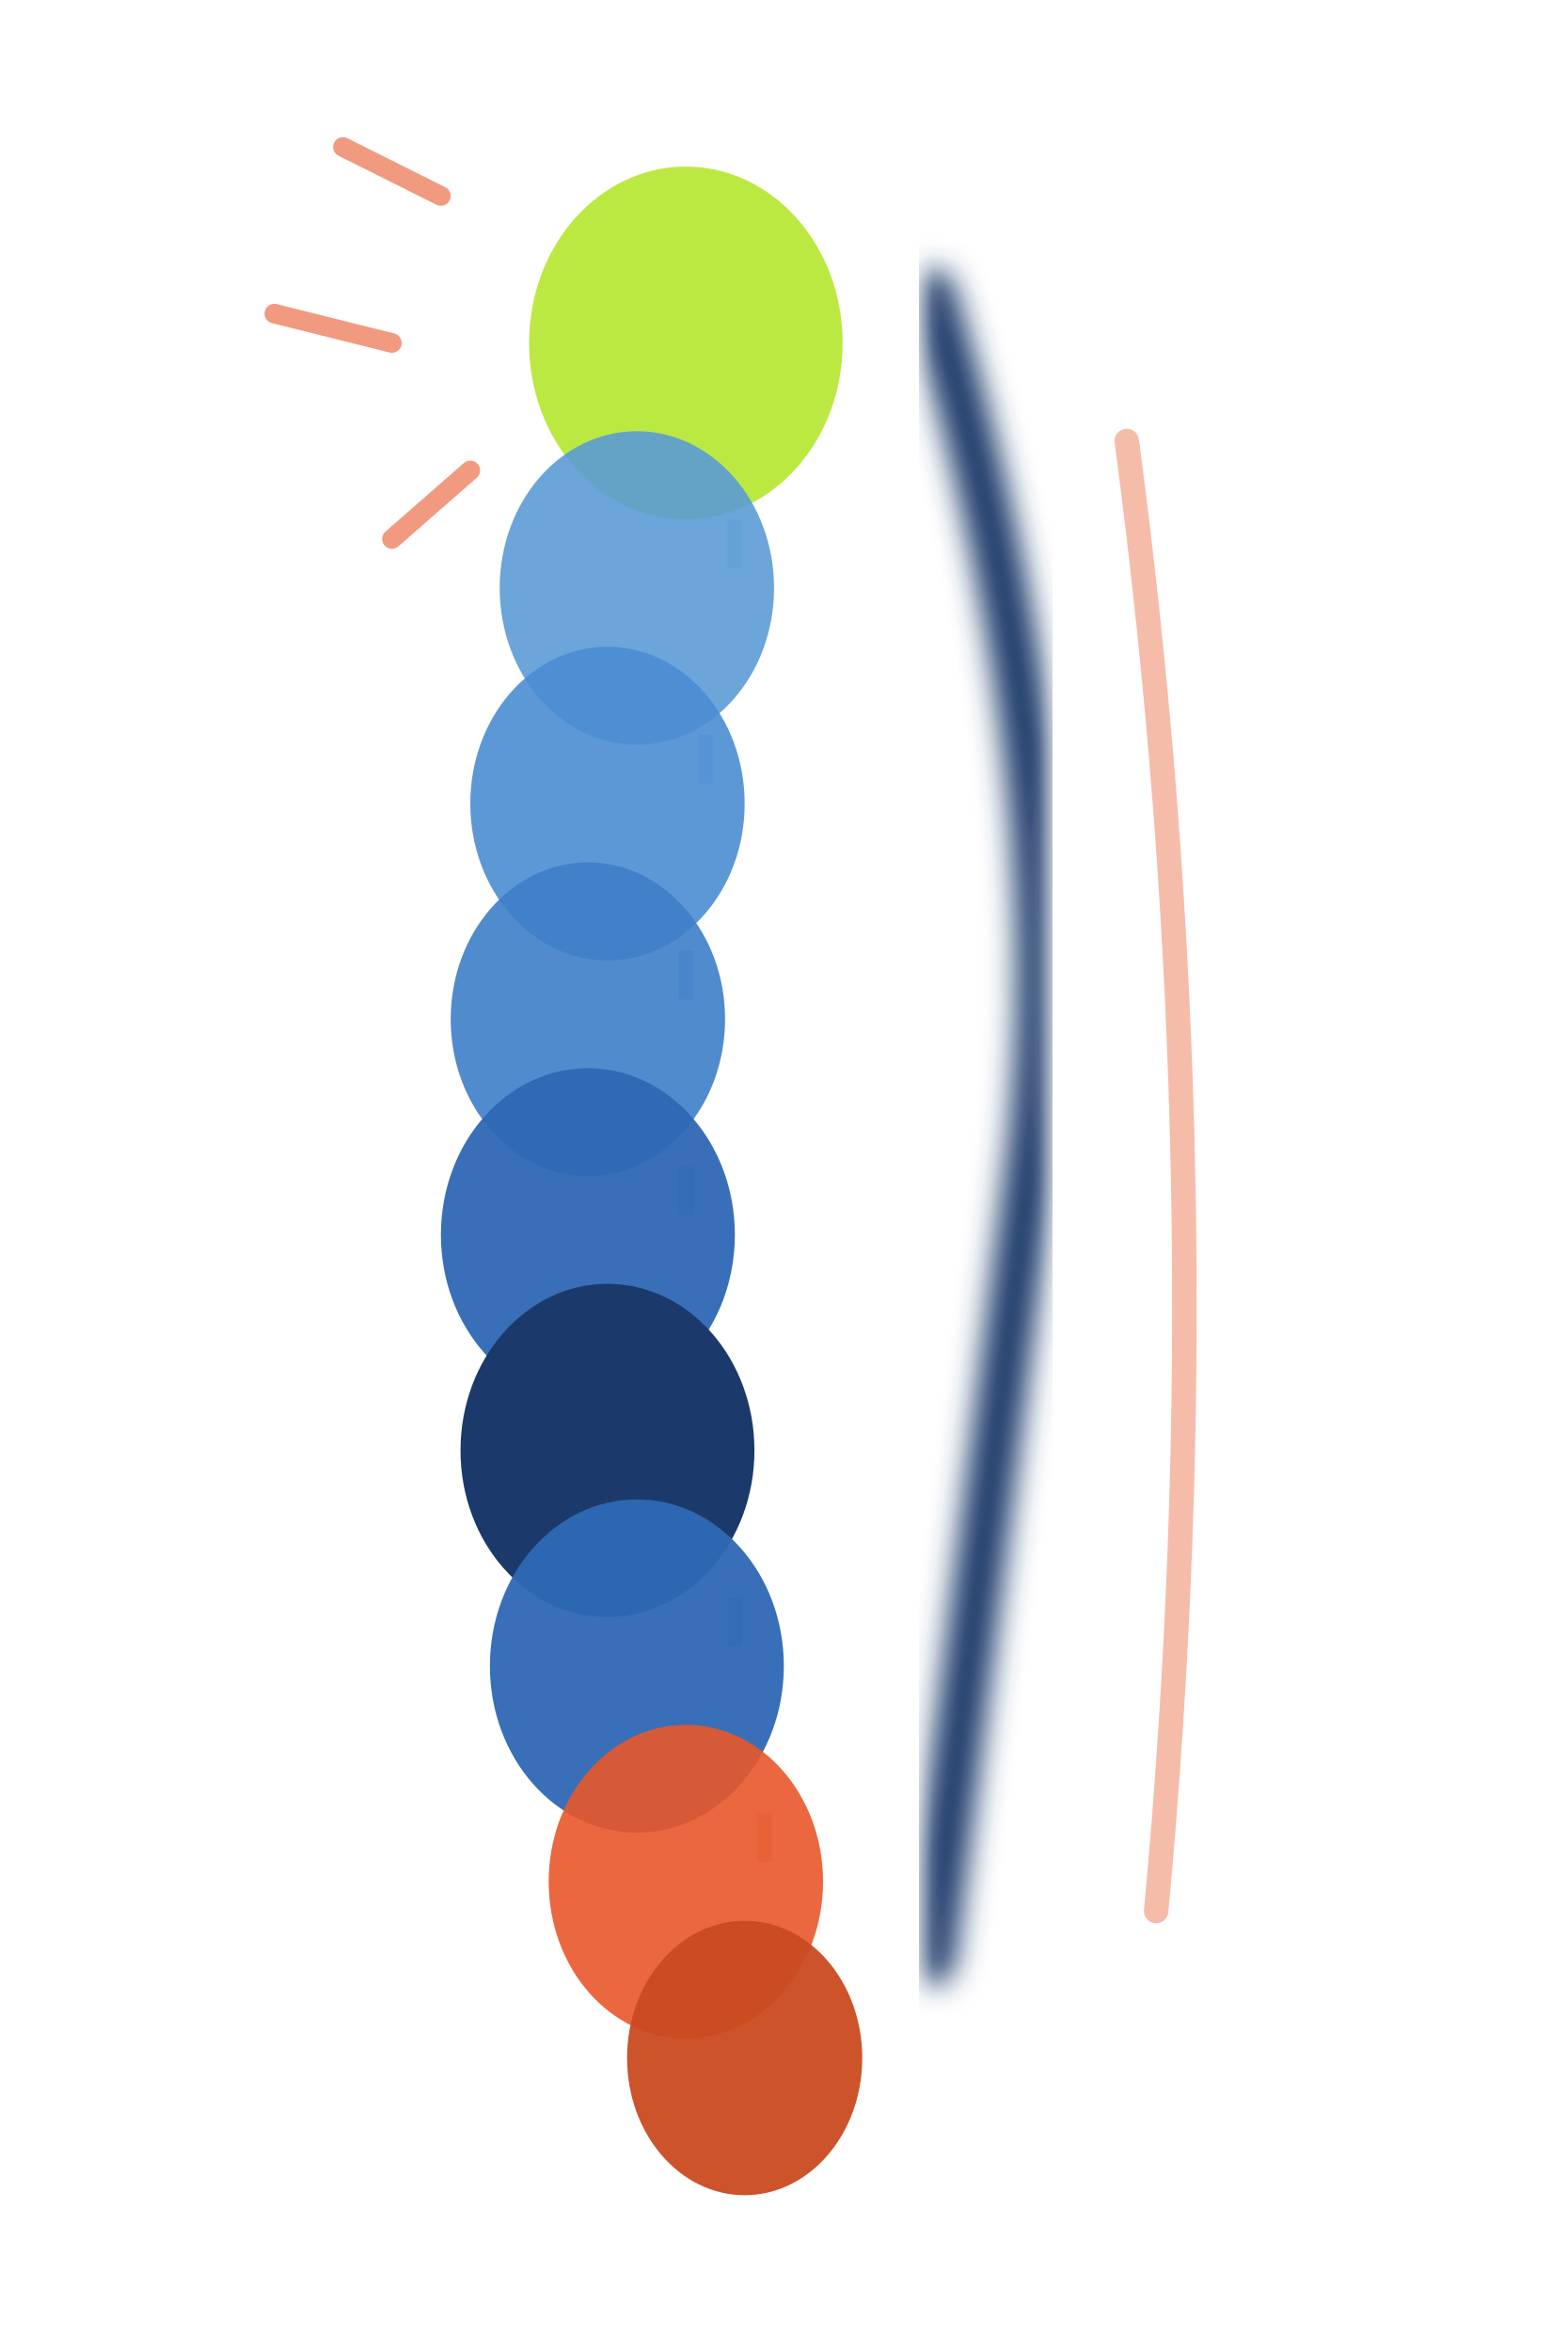
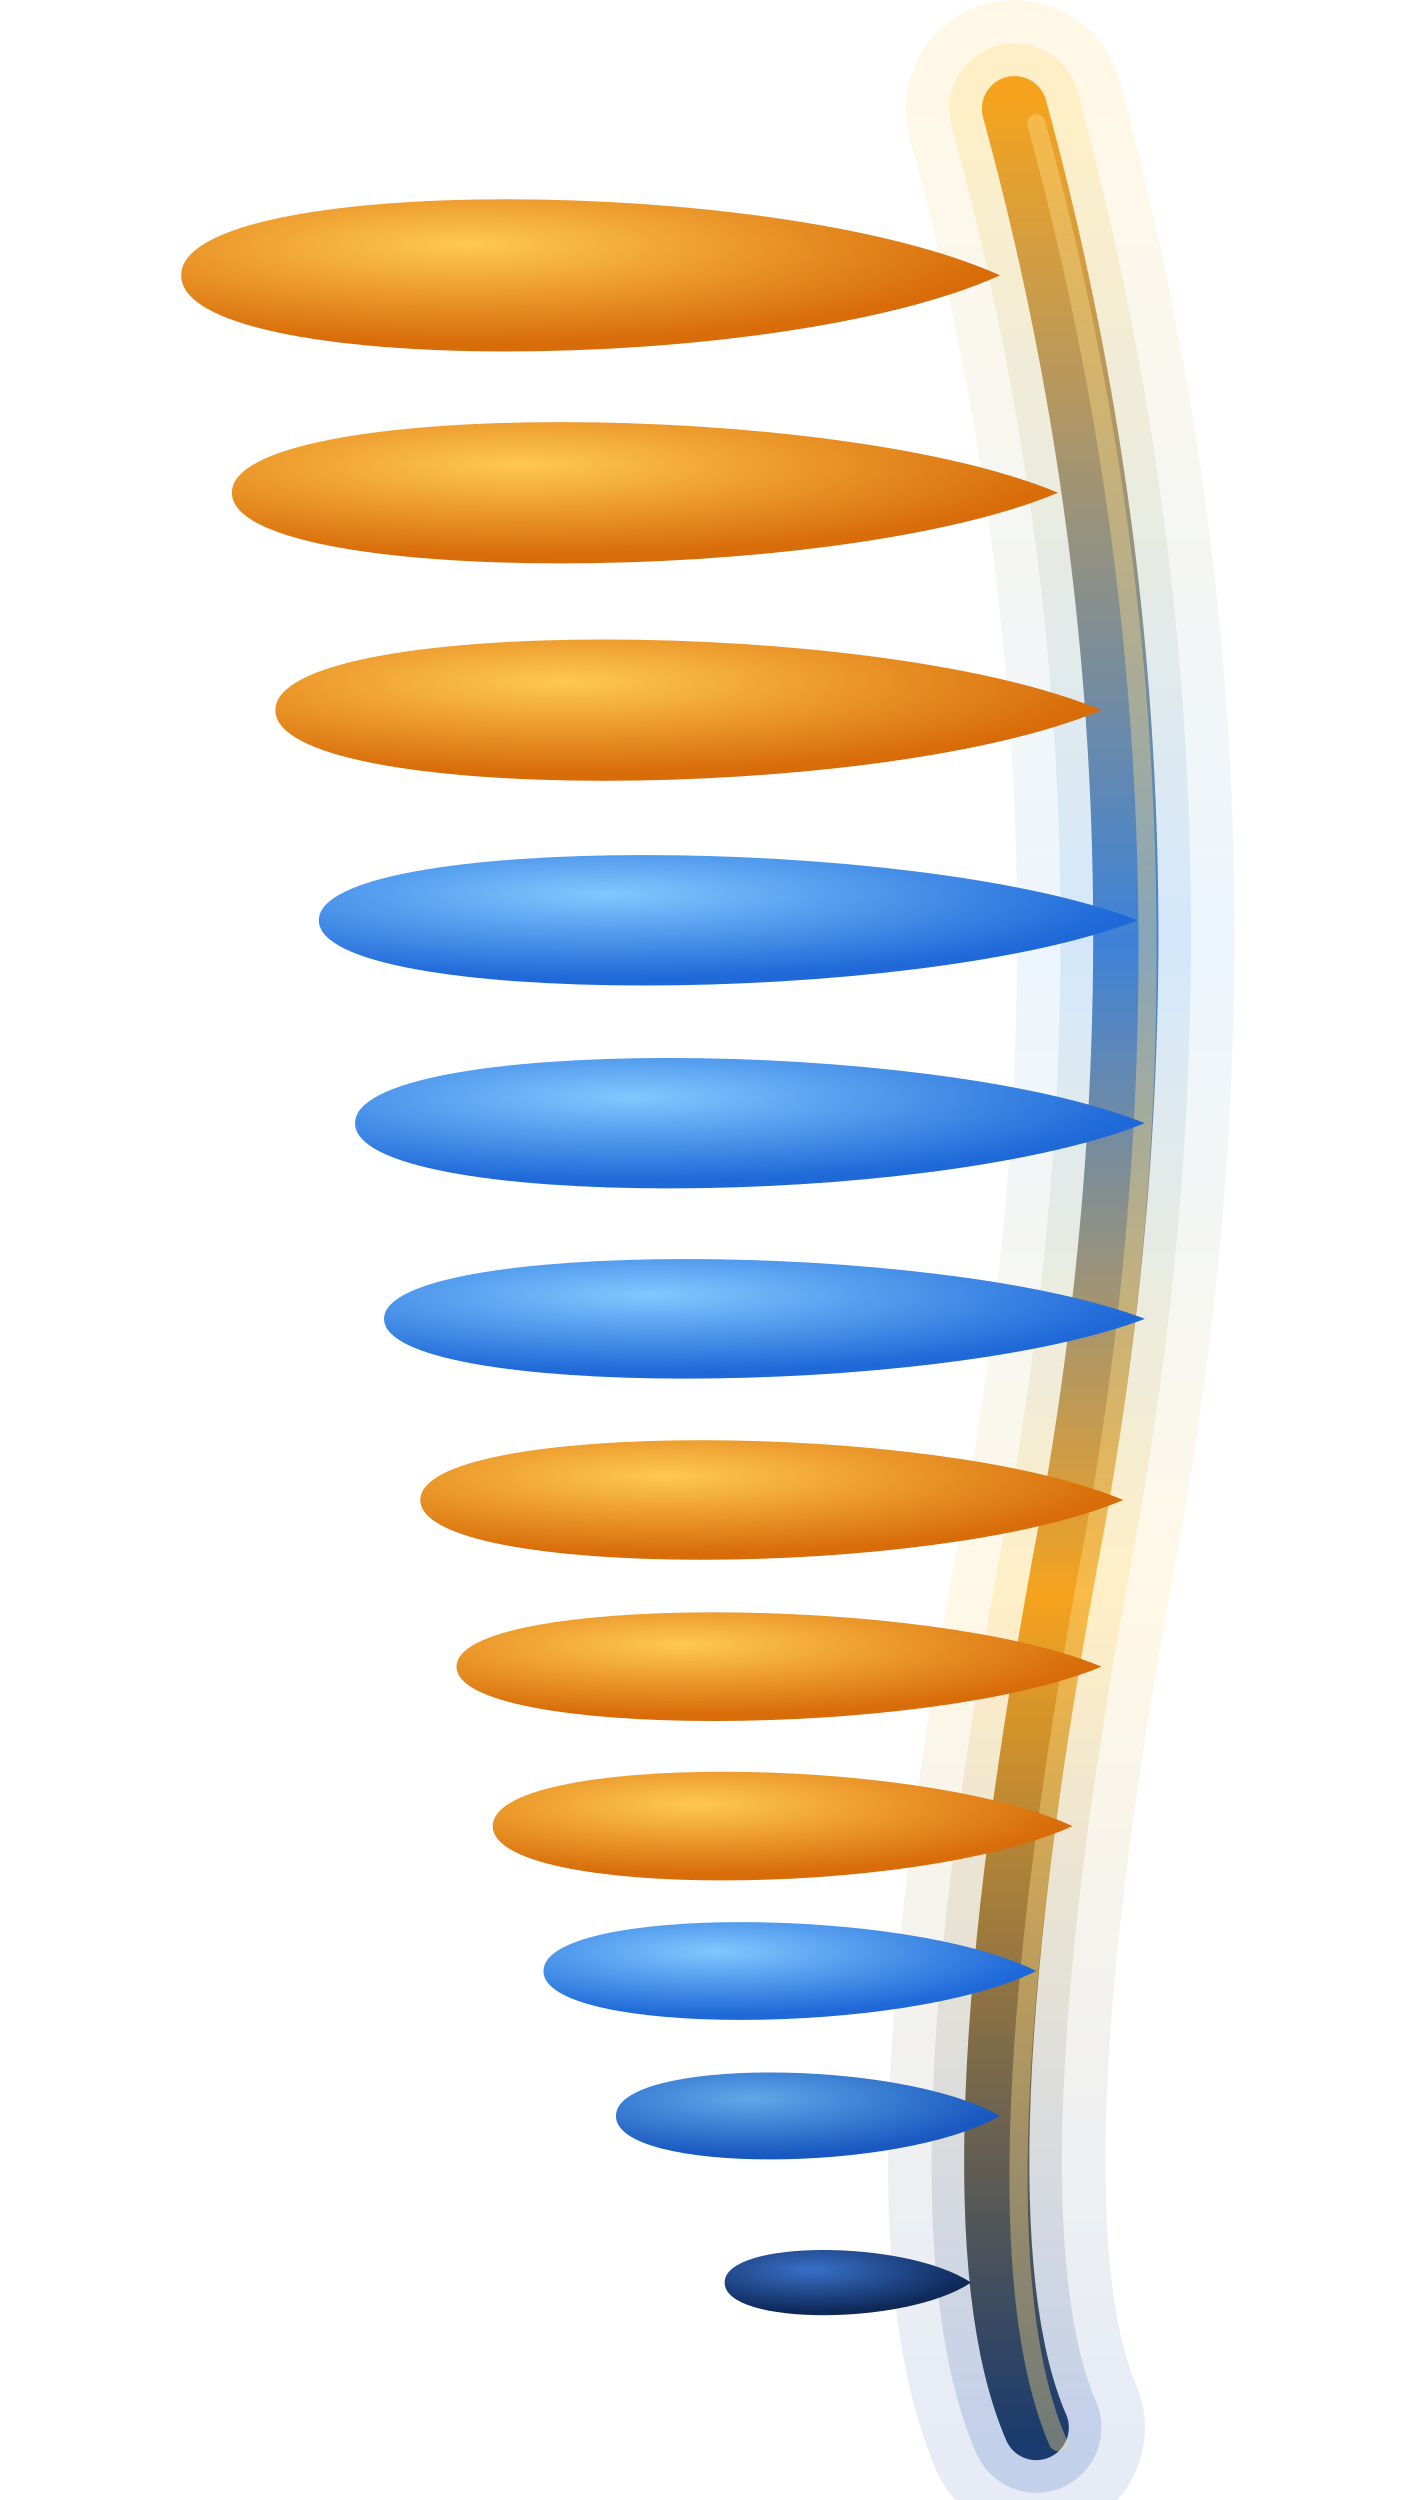
- <svg xmlns="http://www.w3.org/2000/svg" viewBox="0 0 160 240">
+ <svg xmlns="http://www.w3.org/2000/svg" viewBox="0 0 195 345">
  <defs>
-     <filter id="softGlow">
-       <feGaussianBlur in="SourceGraphic" stdDeviation="1.5" />
-     </filter>
+     <linearGradient id="spineGrad" x1="0%" y1="0%" x2="0%" y2="100%">
+       <stop offset="0%" stop-color="#F5A31E" />
+       <stop offset="36%" stop-color="#3D82D8" />
+       <stop offset="64%" stop-color="#F5A31E" />
+       <stop offset="100%" stop-color="#1A3B6D" />
+     </linearGradient>
+     <linearGradient id="spineGlow" x1="0%" y1="0%" x2="0%" y2="100%">
+       <stop offset="0%" stop-color="#FFCC50" />
+       <stop offset="36%" stop-color="#78B8F8" />
+       <stop offset="64%" stop-color="#FFCC50" />
+       <stop offset="100%" stop-color="#4A70C0" />
+     </linearGradient>
+     <radialGradient id="rg-orange" cx="35%" cy="30%" r="65%">
+       <stop offset="0%" stop-color="#FFC850" />
+       <stop offset="100%" stop-color="#D86C08" />
+     </radialGradient>
+     <radialGradient id="rg-blue" cx="35%" cy="30%" r="65%">
+       <stop offset="0%" stop-color="#80C8FF" />
+       <stop offset="100%" stop-color="#1E68D8" />
+     </radialGradient>
+     <radialGradient id="rg-midblue" cx="35%" cy="30%" r="65%">
+       <stop offset="0%" stop-color="#60A8E8" />
+       <stop offset="100%" stop-color="#1858C0" />
+     </radialGradient>
+     <radialGradient id="rg-navy" cx="35%" cy="30%" r="65%">
+       <stop offset="0%" stop-color="#3870C8" />
+       <stop offset="100%" stop-color="#0E2858" />
+     </radialGradient>
  </defs>
-   <path d="M 95 30 Q 110 80, 105 120 Q 100 160, 95 200" stroke="#1B3A6B" stroke-width="5" fill="none" stroke-linecap="round" filter="url(#softGlow)" />
-   <ellipse cx="70" cy="35" rx="16" ry="18" fill="#B8E839" opacity="0.95" />
-   <ellipse cx="65" cy="60" rx="14" ry="16" fill="#5B9BD5" opacity="0.9" />
-   <ellipse cx="62" cy="82" rx="14" ry="16" fill="#4A8DD1" opacity="0.9" />
-   <ellipse cx="60" cy="104" rx="14" ry="16" fill="#3D7EC8" opacity="0.9" />
-   <ellipse cx="60" cy="126" rx="15" ry="17" fill="#2E68B4" opacity="0.95" />
-   <ellipse cx="62" cy="148" rx="15" ry="17" fill="#1B3A6B" opacity="1" />
-   <ellipse cx="65" cy="170" rx="15" ry="17" fill="#2E68B4" opacity="0.95" />
-   <ellipse cx="70" cy="192" rx="14" ry="16" fill="#E8572A" opacity="0.9" />
-   <ellipse cx="76" cy="210" rx="12" ry="14" fill="#C94A20" opacity="0.95" />
-   <line x1="75" y1="53" x2="75" y2="58" stroke="#5B9BD5" stroke-width="1.5" opacity="0.4" />
-   <line x1="72" y1="75" x2="72" y2="80" stroke="#4A8DD1" stroke-width="1.5" opacity="0.4" />
-   <line x1="70" y1="97" x2="70" y2="102" stroke="#3D7EC8" stroke-width="1.5" opacity="0.4" />
-   <line x1="70" y1="119" x2="70" y2="124" stroke="#2E68B4" stroke-width="1.5" opacity="0.4" />
-   <line x1="72" y1="141" x2="72" y2="146" stroke="#1B3A6B" stroke-width="1.5" opacity="0.4" />
-   <line x1="75" y1="163" x2="75" y2="168" stroke="#2E68B4" stroke-width="1.5" opacity="0.4" />
-   <line x1="78" y1="185" x2="78" y2="190" stroke="#E8572A" stroke-width="1.5" opacity="0.4" />
-   <g stroke="#E8572A" stroke-width="2" stroke-linecap="round" opacity="0.6">
-     <line x1="45" y1="20" x2="35" y2="15" />
-     <line x1="40" y1="35" x2="28" y2="32" />
-     <line x1="48" y1="48" x2="40" y2="55" />
-   </g>
-   <path d="M 115 45 Q 125 120, 118 195" stroke="#E8572A" stroke-width="2.5" fill="none" stroke-linecap="round" opacity="0.4" />
+   <path d="M 140 15 Q 166 110, 148 210 Q 130 305, 143 335" stroke="url(#spineGlow)" stroke-width="30" fill="none" stroke-linecap="round" opacity="0.14" />
+   <path d="M 140 15 Q 166 110, 148 210 Q 130 305, 143 335" stroke="url(#spineGlow)" stroke-width="18" fill="none" stroke-linecap="round" opacity="0.22" />
+   <path d="M 140 15 Q 166 110, 148 210 Q 130 305, 143 335" stroke="url(#spineGrad)" stroke-width="9" fill="none" stroke-linecap="round" />
+   <path d="M 143 17 Q 169 112, 151 212 Q 133 307, 146 337" stroke="rgba(255,225,140,0.38)" stroke-width="2.5" fill="none" stroke-linecap="round" />
+   <path d="M 138,38  C 107,24  25,24  25,38  C 25,52  107,52  138,38  Z" fill="url(#rg-orange)" />
+   <path d="M 146,68  C 115,55  32,55  32,68  C 32,81  115,81  146,68  Z" fill="url(#rg-orange)" />
+   <path d="M 152,98  C 121,85  38,85  38,98  C 38,111 121,111 152,98  Z" fill="url(#rg-orange)" />
+   <path d="M 157,127 C 126,115 44,115 44,127 C 44,139 126,139 157,127 Z" fill="url(#rg-blue)" />
+   <path d="M 158,155 C 128,143 49,143 49,155 C 49,167 128,167 158,155 Z" fill="url(#rg-blue)" />
+   <path d="M 158,182 C 129,171 53,171 53,182 C 53,193 129,193 158,182 Z" fill="url(#rg-blue)" />
+   <path d="M 155,207 C 129,196 58,196 58,207 C 58,218 129,218 155,207 Z" fill="url(#rg-orange)" />
+   <path d="M 152,230 C 128,220 63,220 63,230 C 63,240 128,240 152,230 Z" fill="url(#rg-orange)" />
+   <path d="M 148,252 C 126,242 68,242 68,252 C 68,262 126,262 148,252 Z" fill="url(#rg-orange)" />
+   <path d="M 143,272 C 125,263 75,263 75,272 C 75,281 125,281 143,272 Z" fill="url(#rg-blue)" />
+   <path d="M 138,292 C 124,284 85,284 85,292 C 85,300 124,300 138,292 Z" fill="url(#rg-midblue)" />
+   <path d="M 134,315 C 125,309 100,309 100,315 C 100,321 125,321 134,315 Z" fill="url(#rg-navy)" />
</svg>
